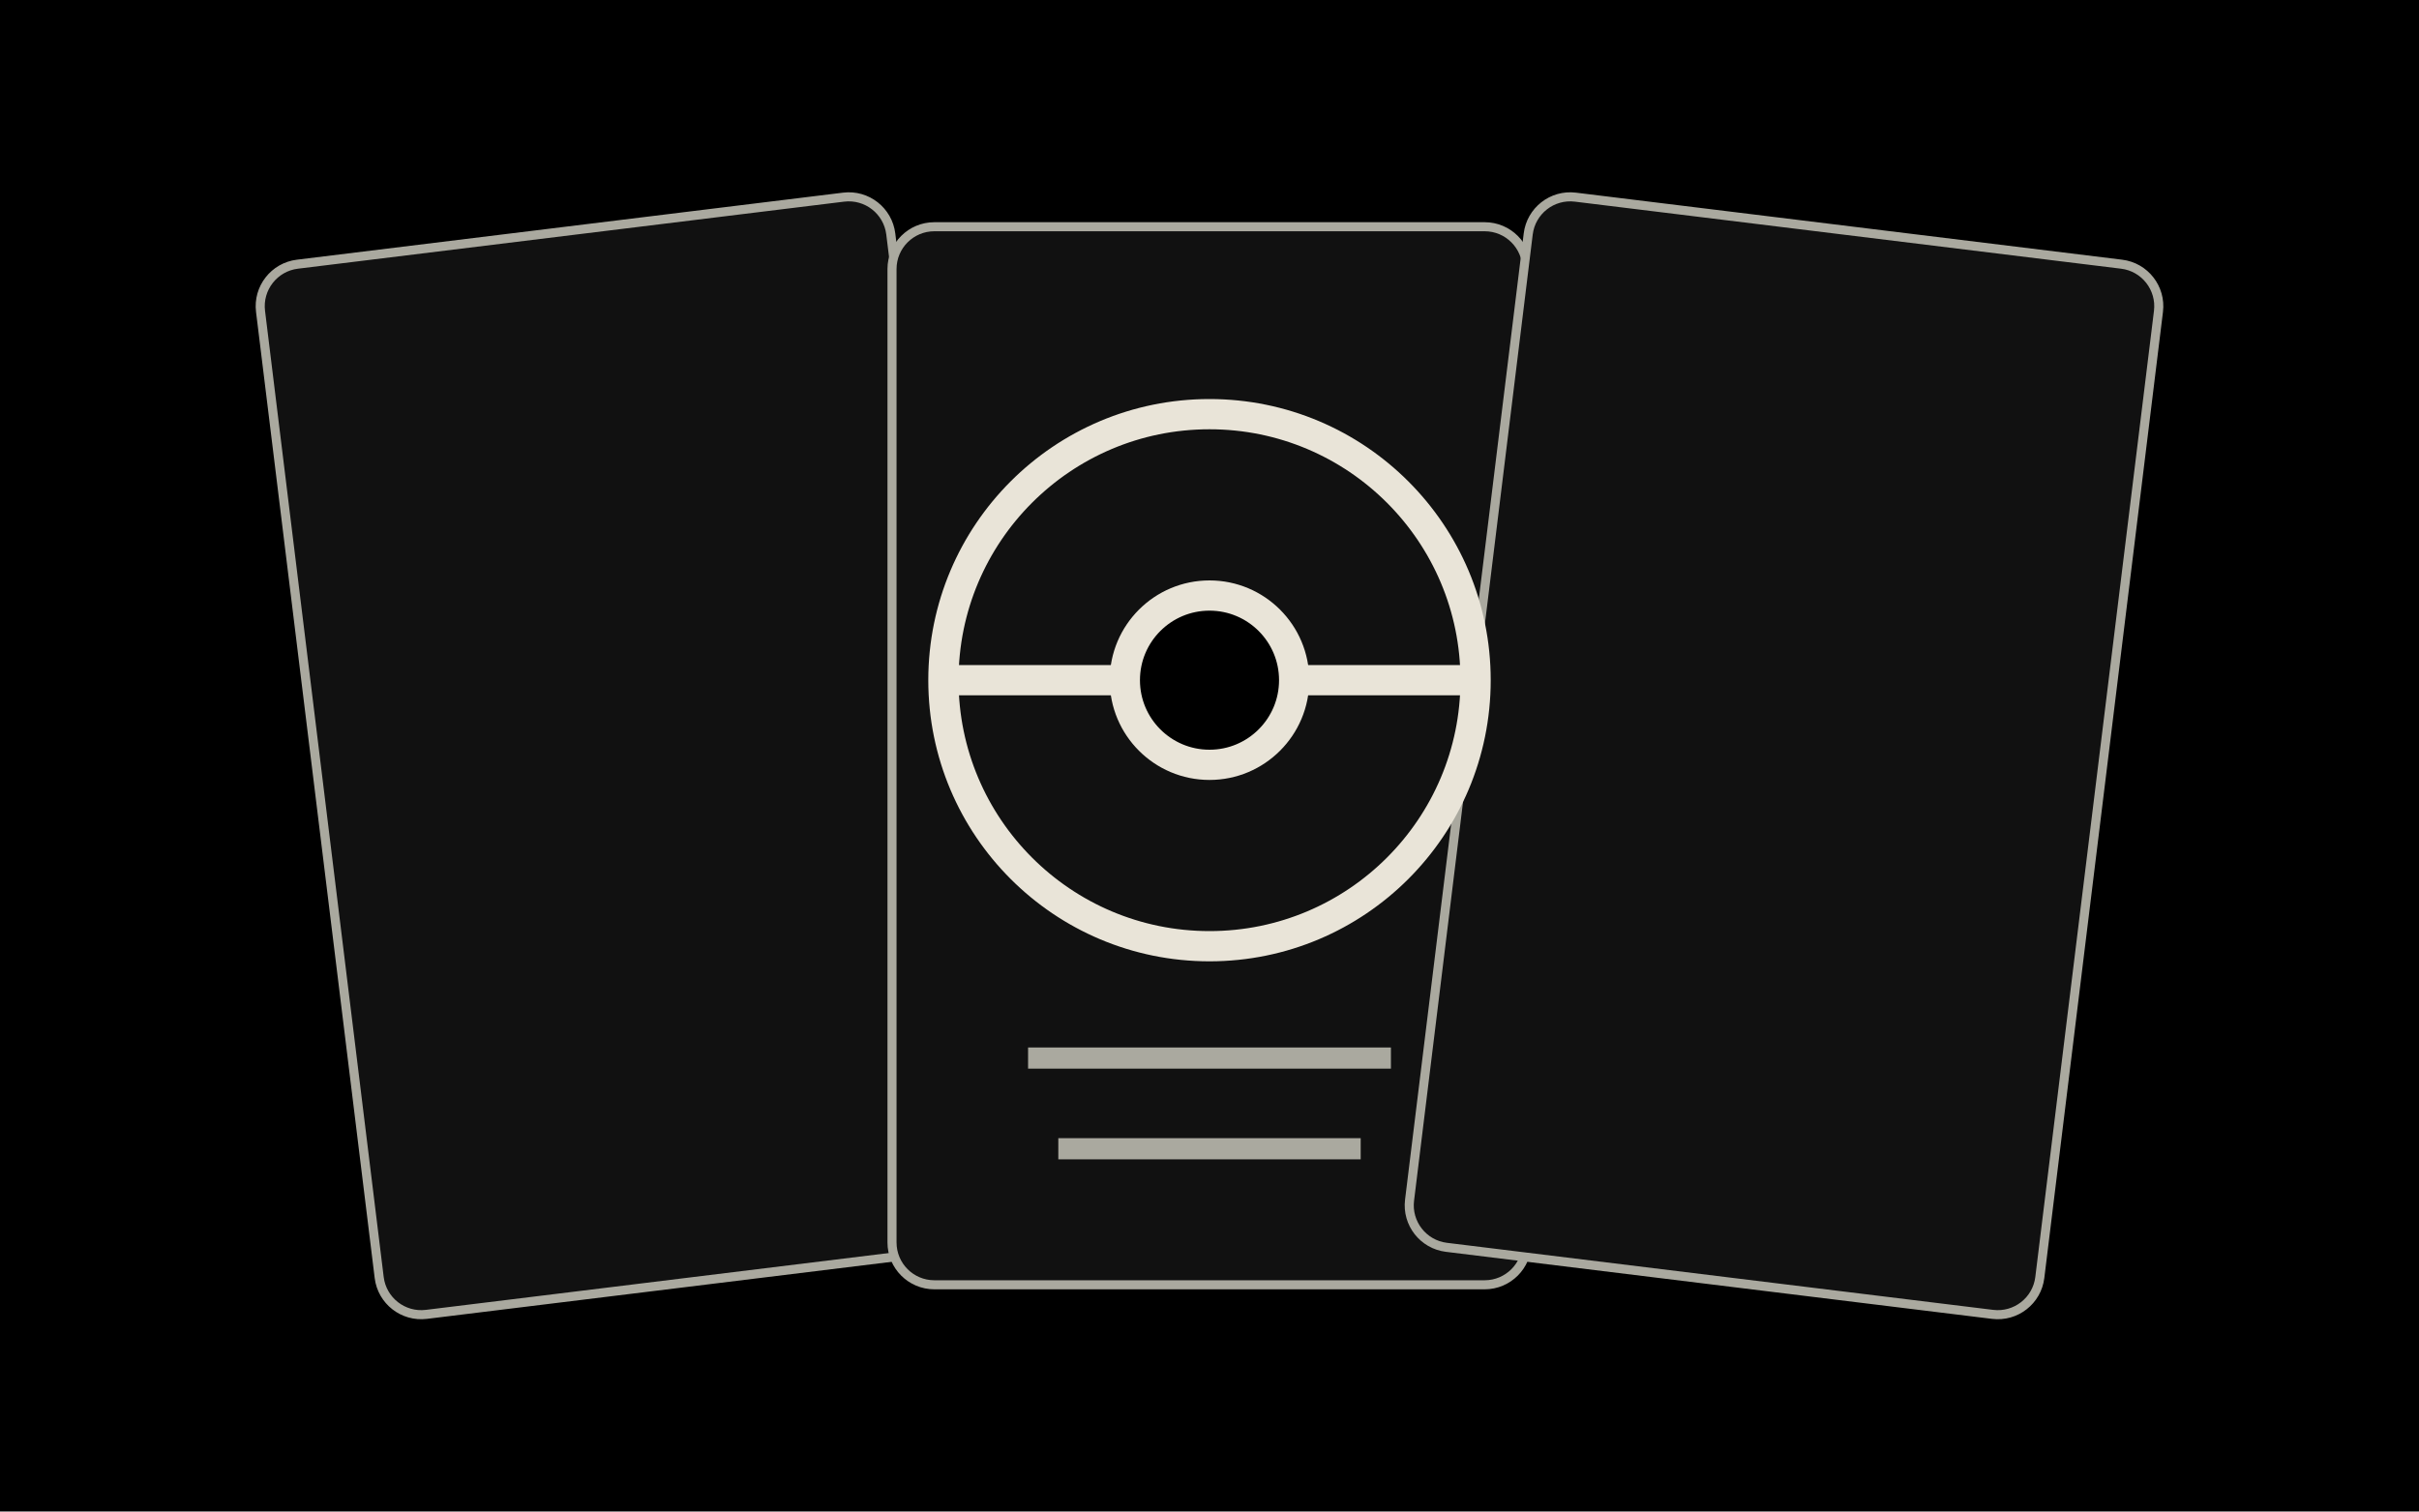
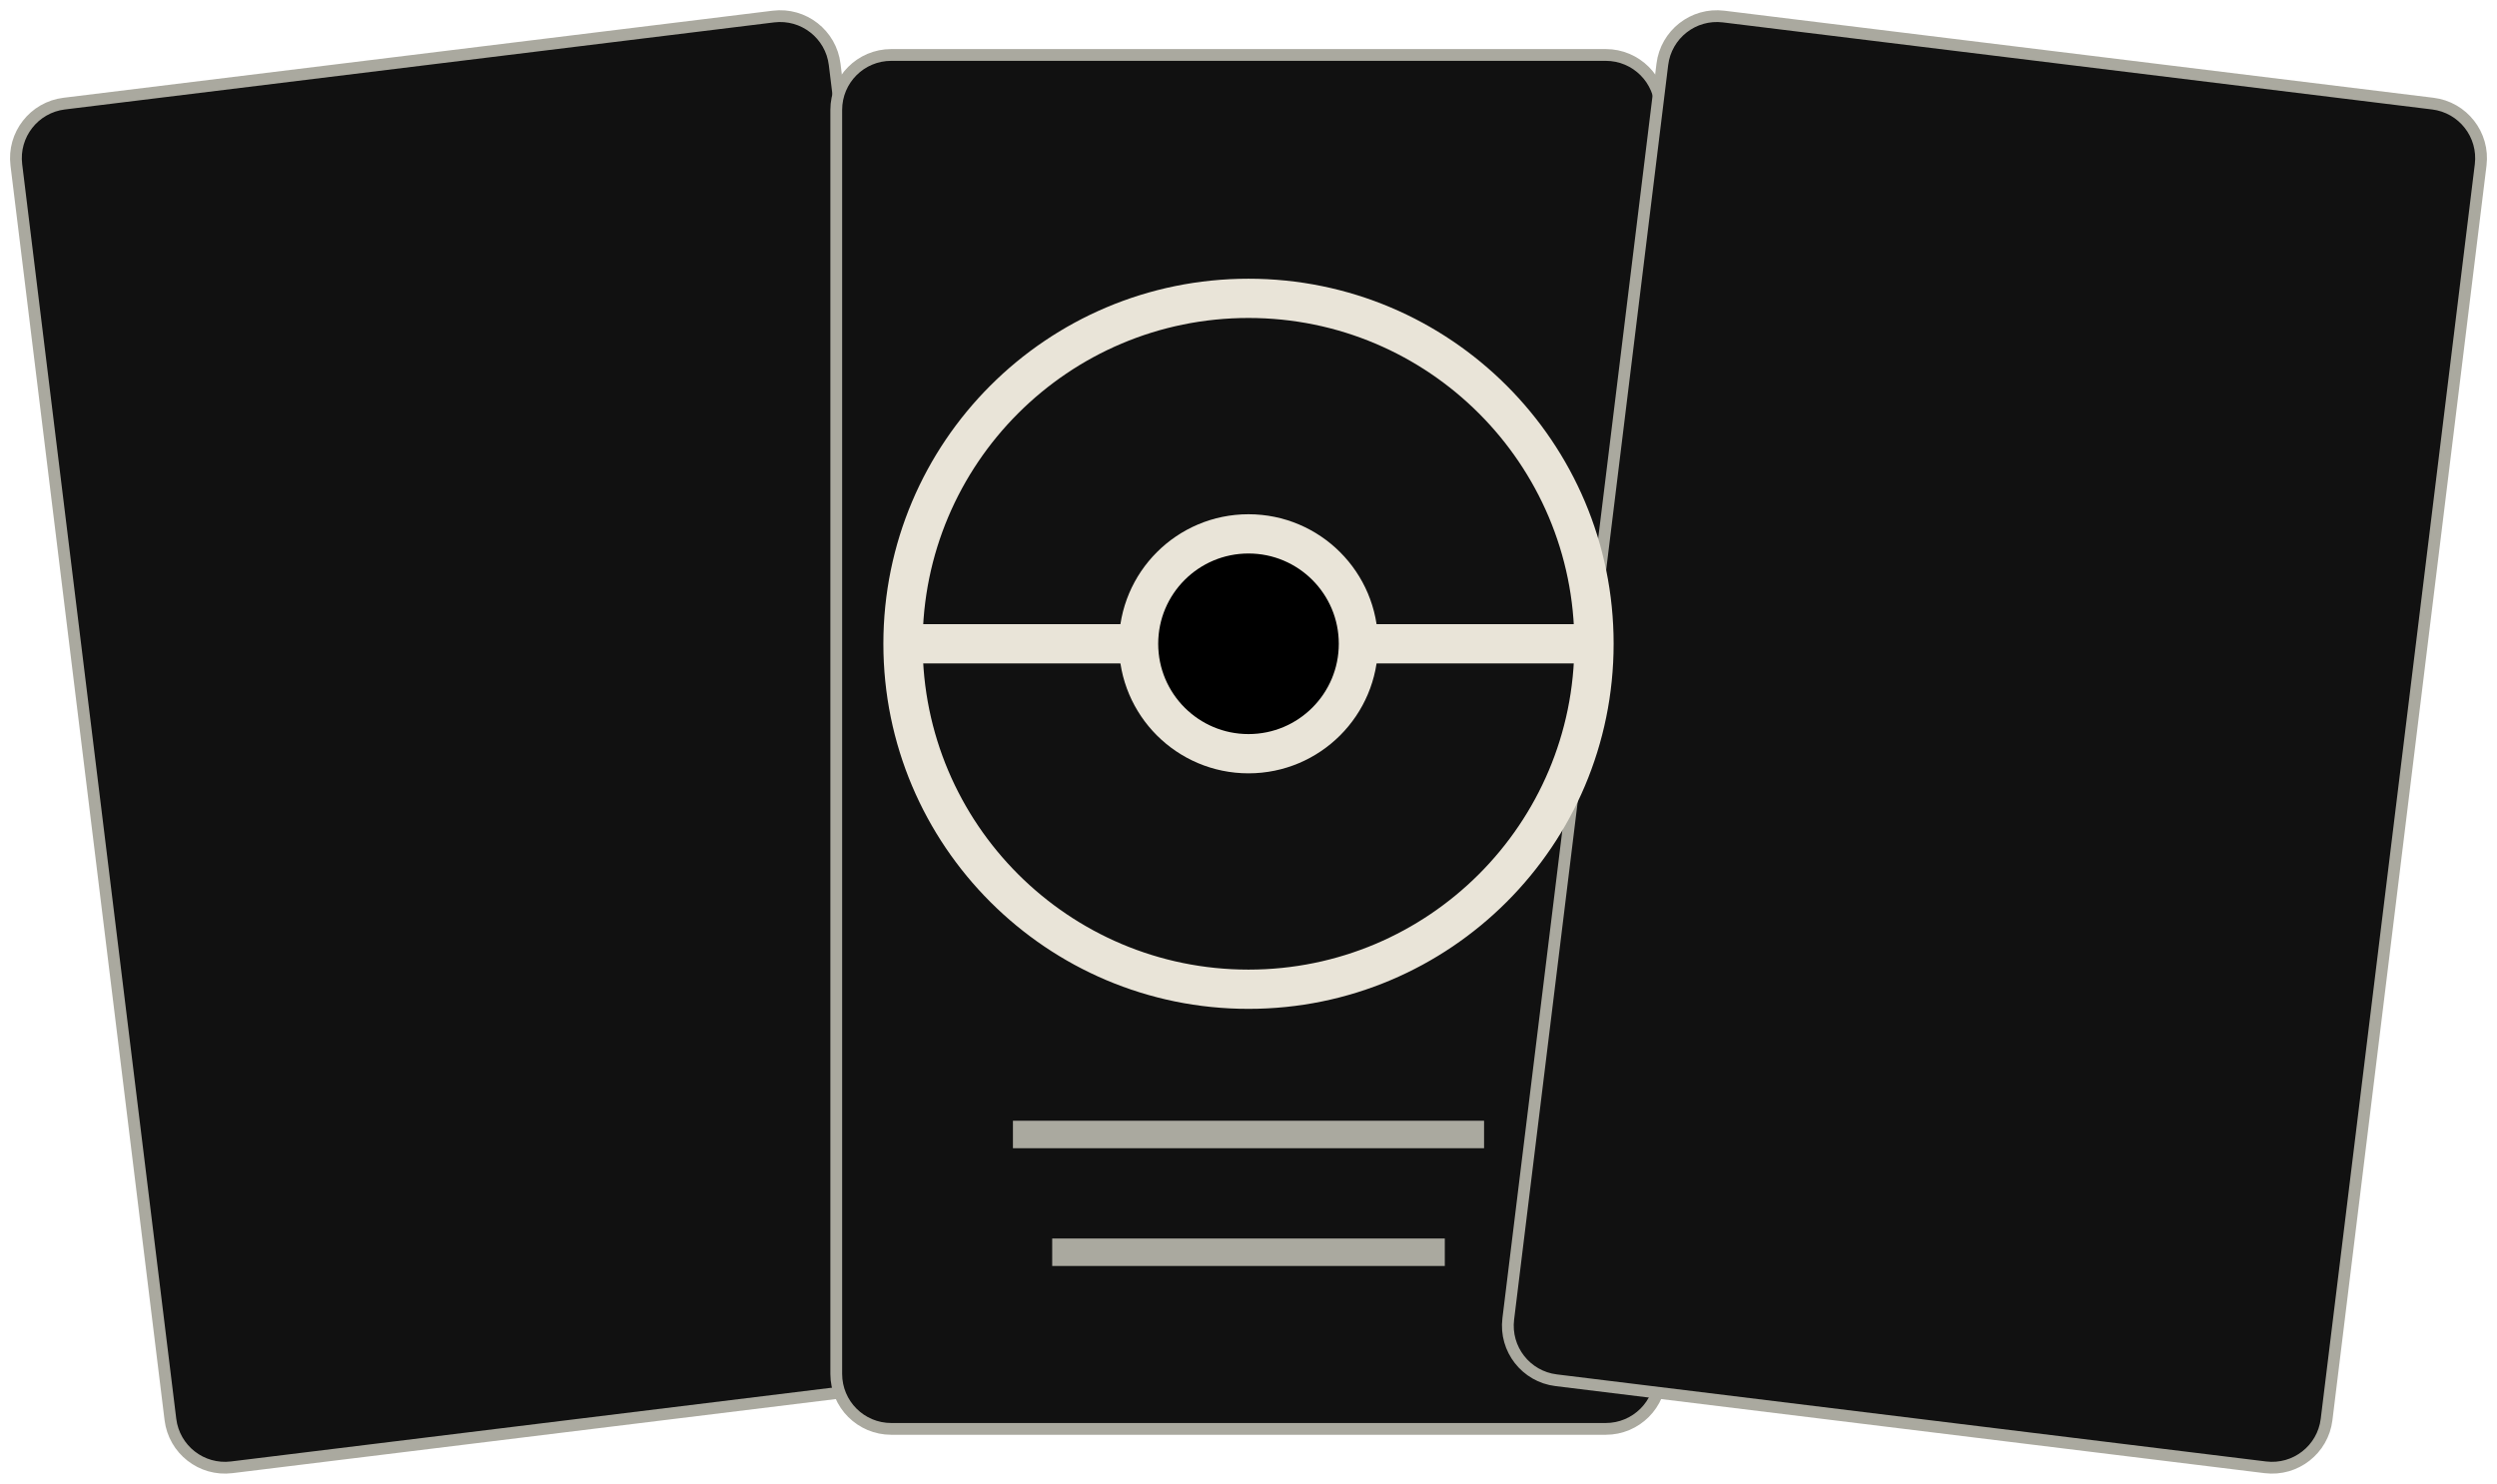
- <svg xmlns="http://www.w3.org/2000/svg" viewBox="0 0 800 500" role="img" aria-labelledby="title description">
-   <rect width="800" height="500" fill="#000000" />
+ <svg xmlns="http://www.w3.org/2000/svg" viewBox="82 61 636 378" role="img" aria-labelledby="title description">
  <g fill="#111111" stroke="#aaa99f" stroke-width="3">
    <rect x="105" y="75" width="210" height="350" rx="14" transform="rotate(-7 210 250)" />
    <rect x="295" y="75" width="210" height="350" rx="14" />
    <rect x="485" y="75" width="210" height="350" rx="14" transform="rotate(7 590 250)" />
  </g>
  <circle cx="400" cy="225" r="88" fill="none" stroke="#e9e4d8" stroke-width="10" />
  <path d="M312 225h176" fill="none" stroke="#e9e4d8" stroke-width="10" />
  <circle cx="400" cy="225" r="28" fill="#000000" stroke="#e9e4d8" stroke-width="10" />
  <g stroke="#aaa99f" stroke-width="7">
    <path d="M340 350h120" />
    <path d="M350 380h100" />
  </g>
</svg>
